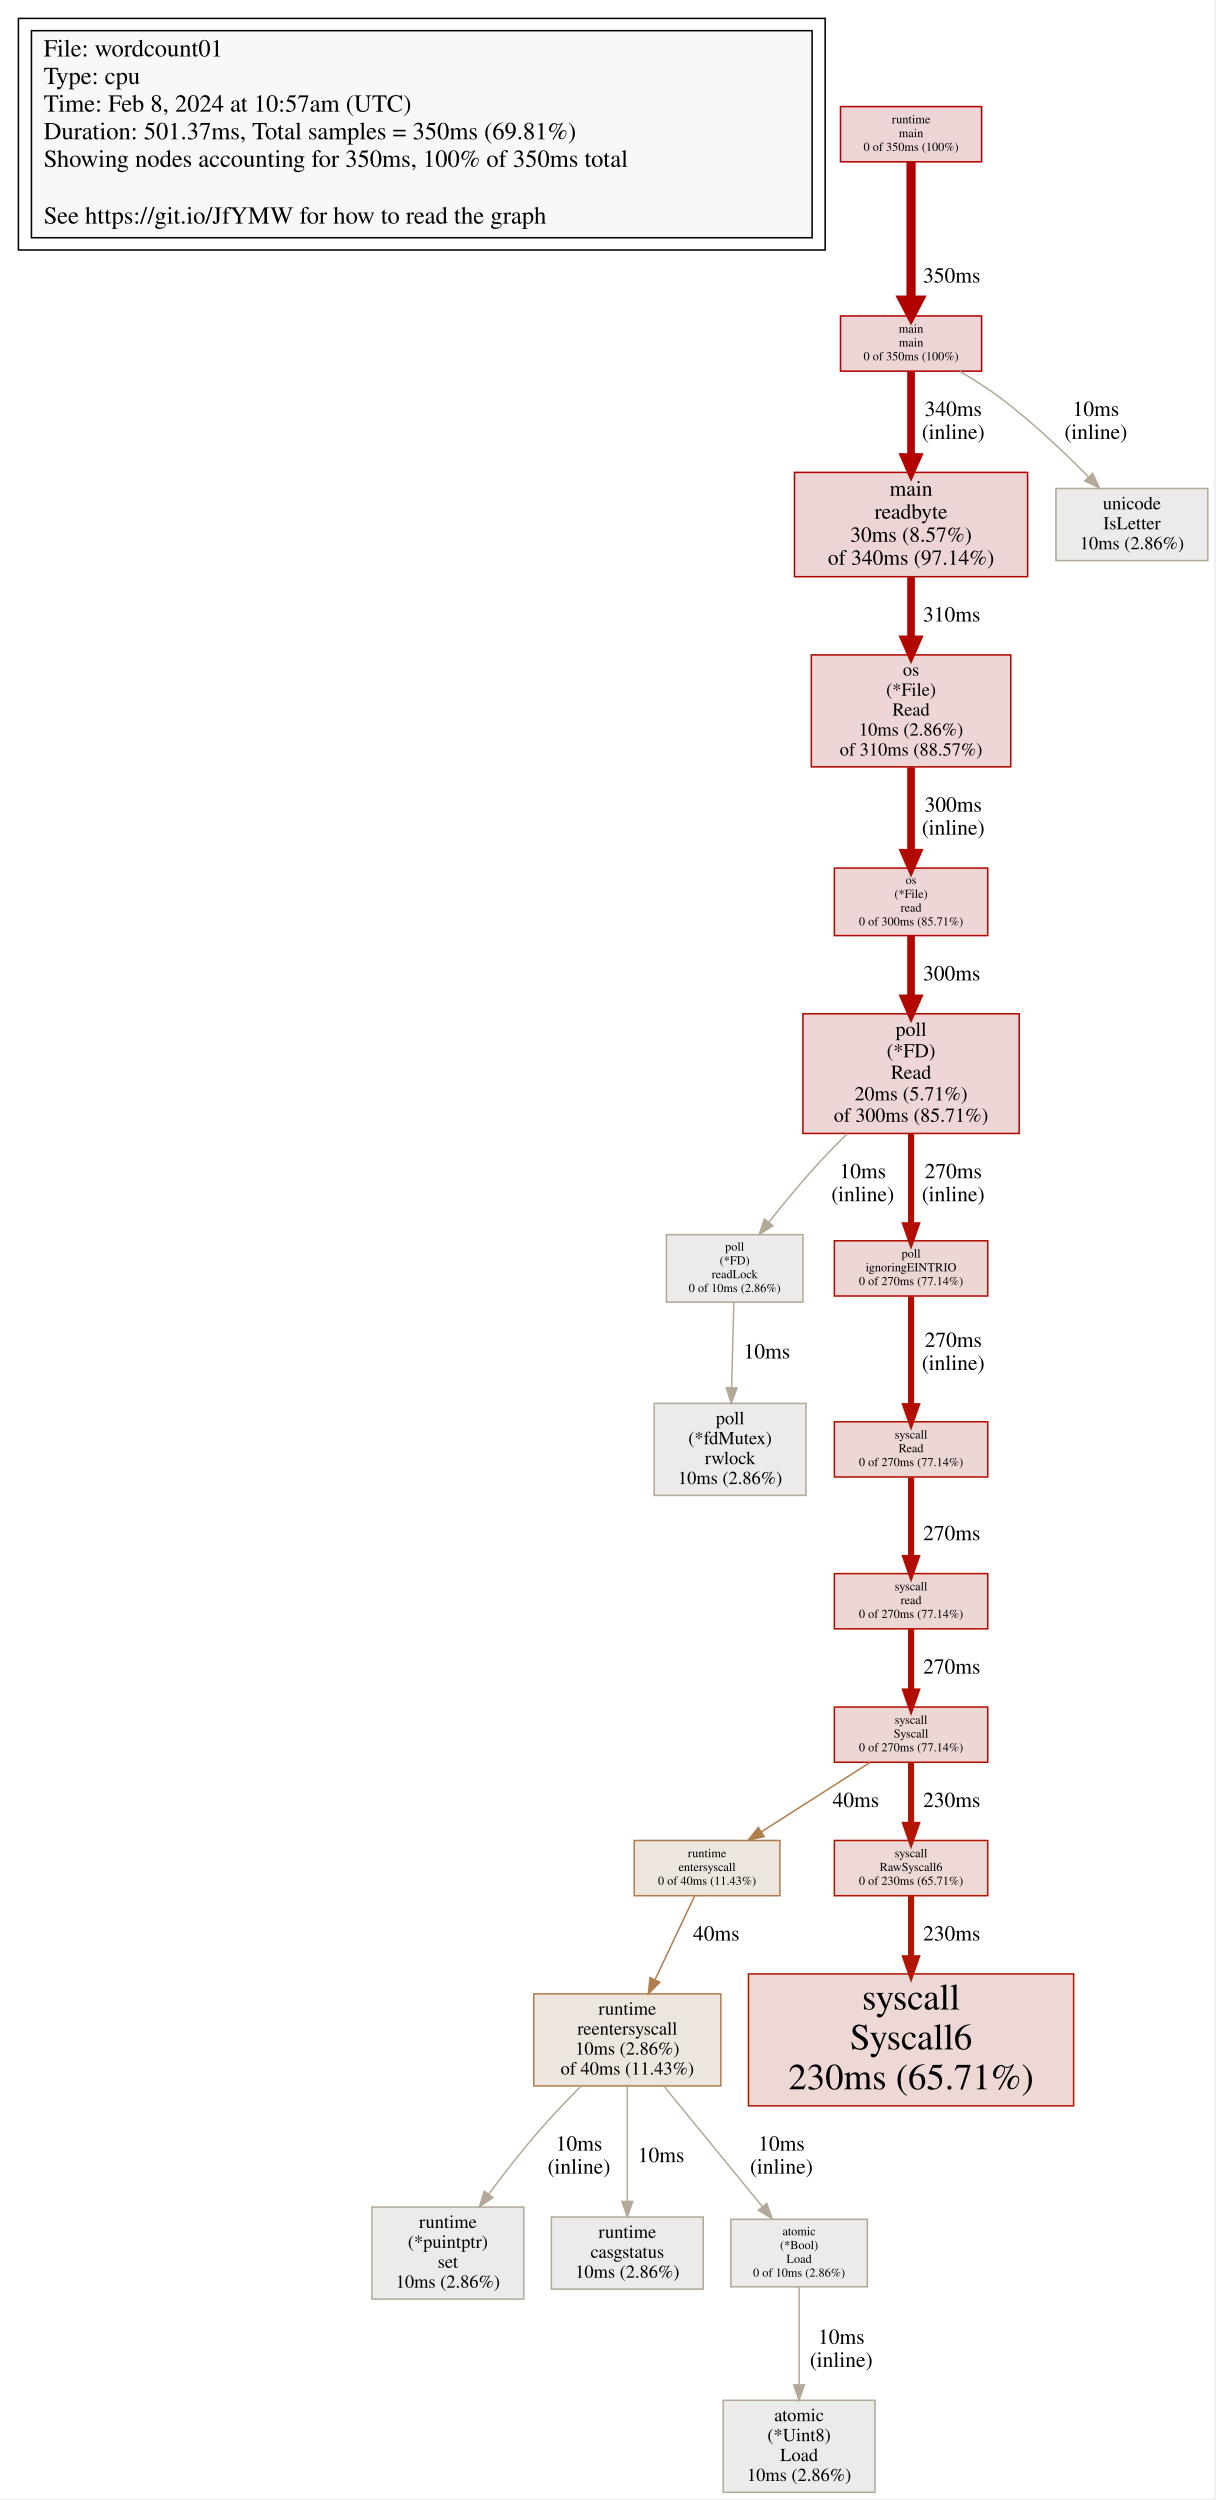
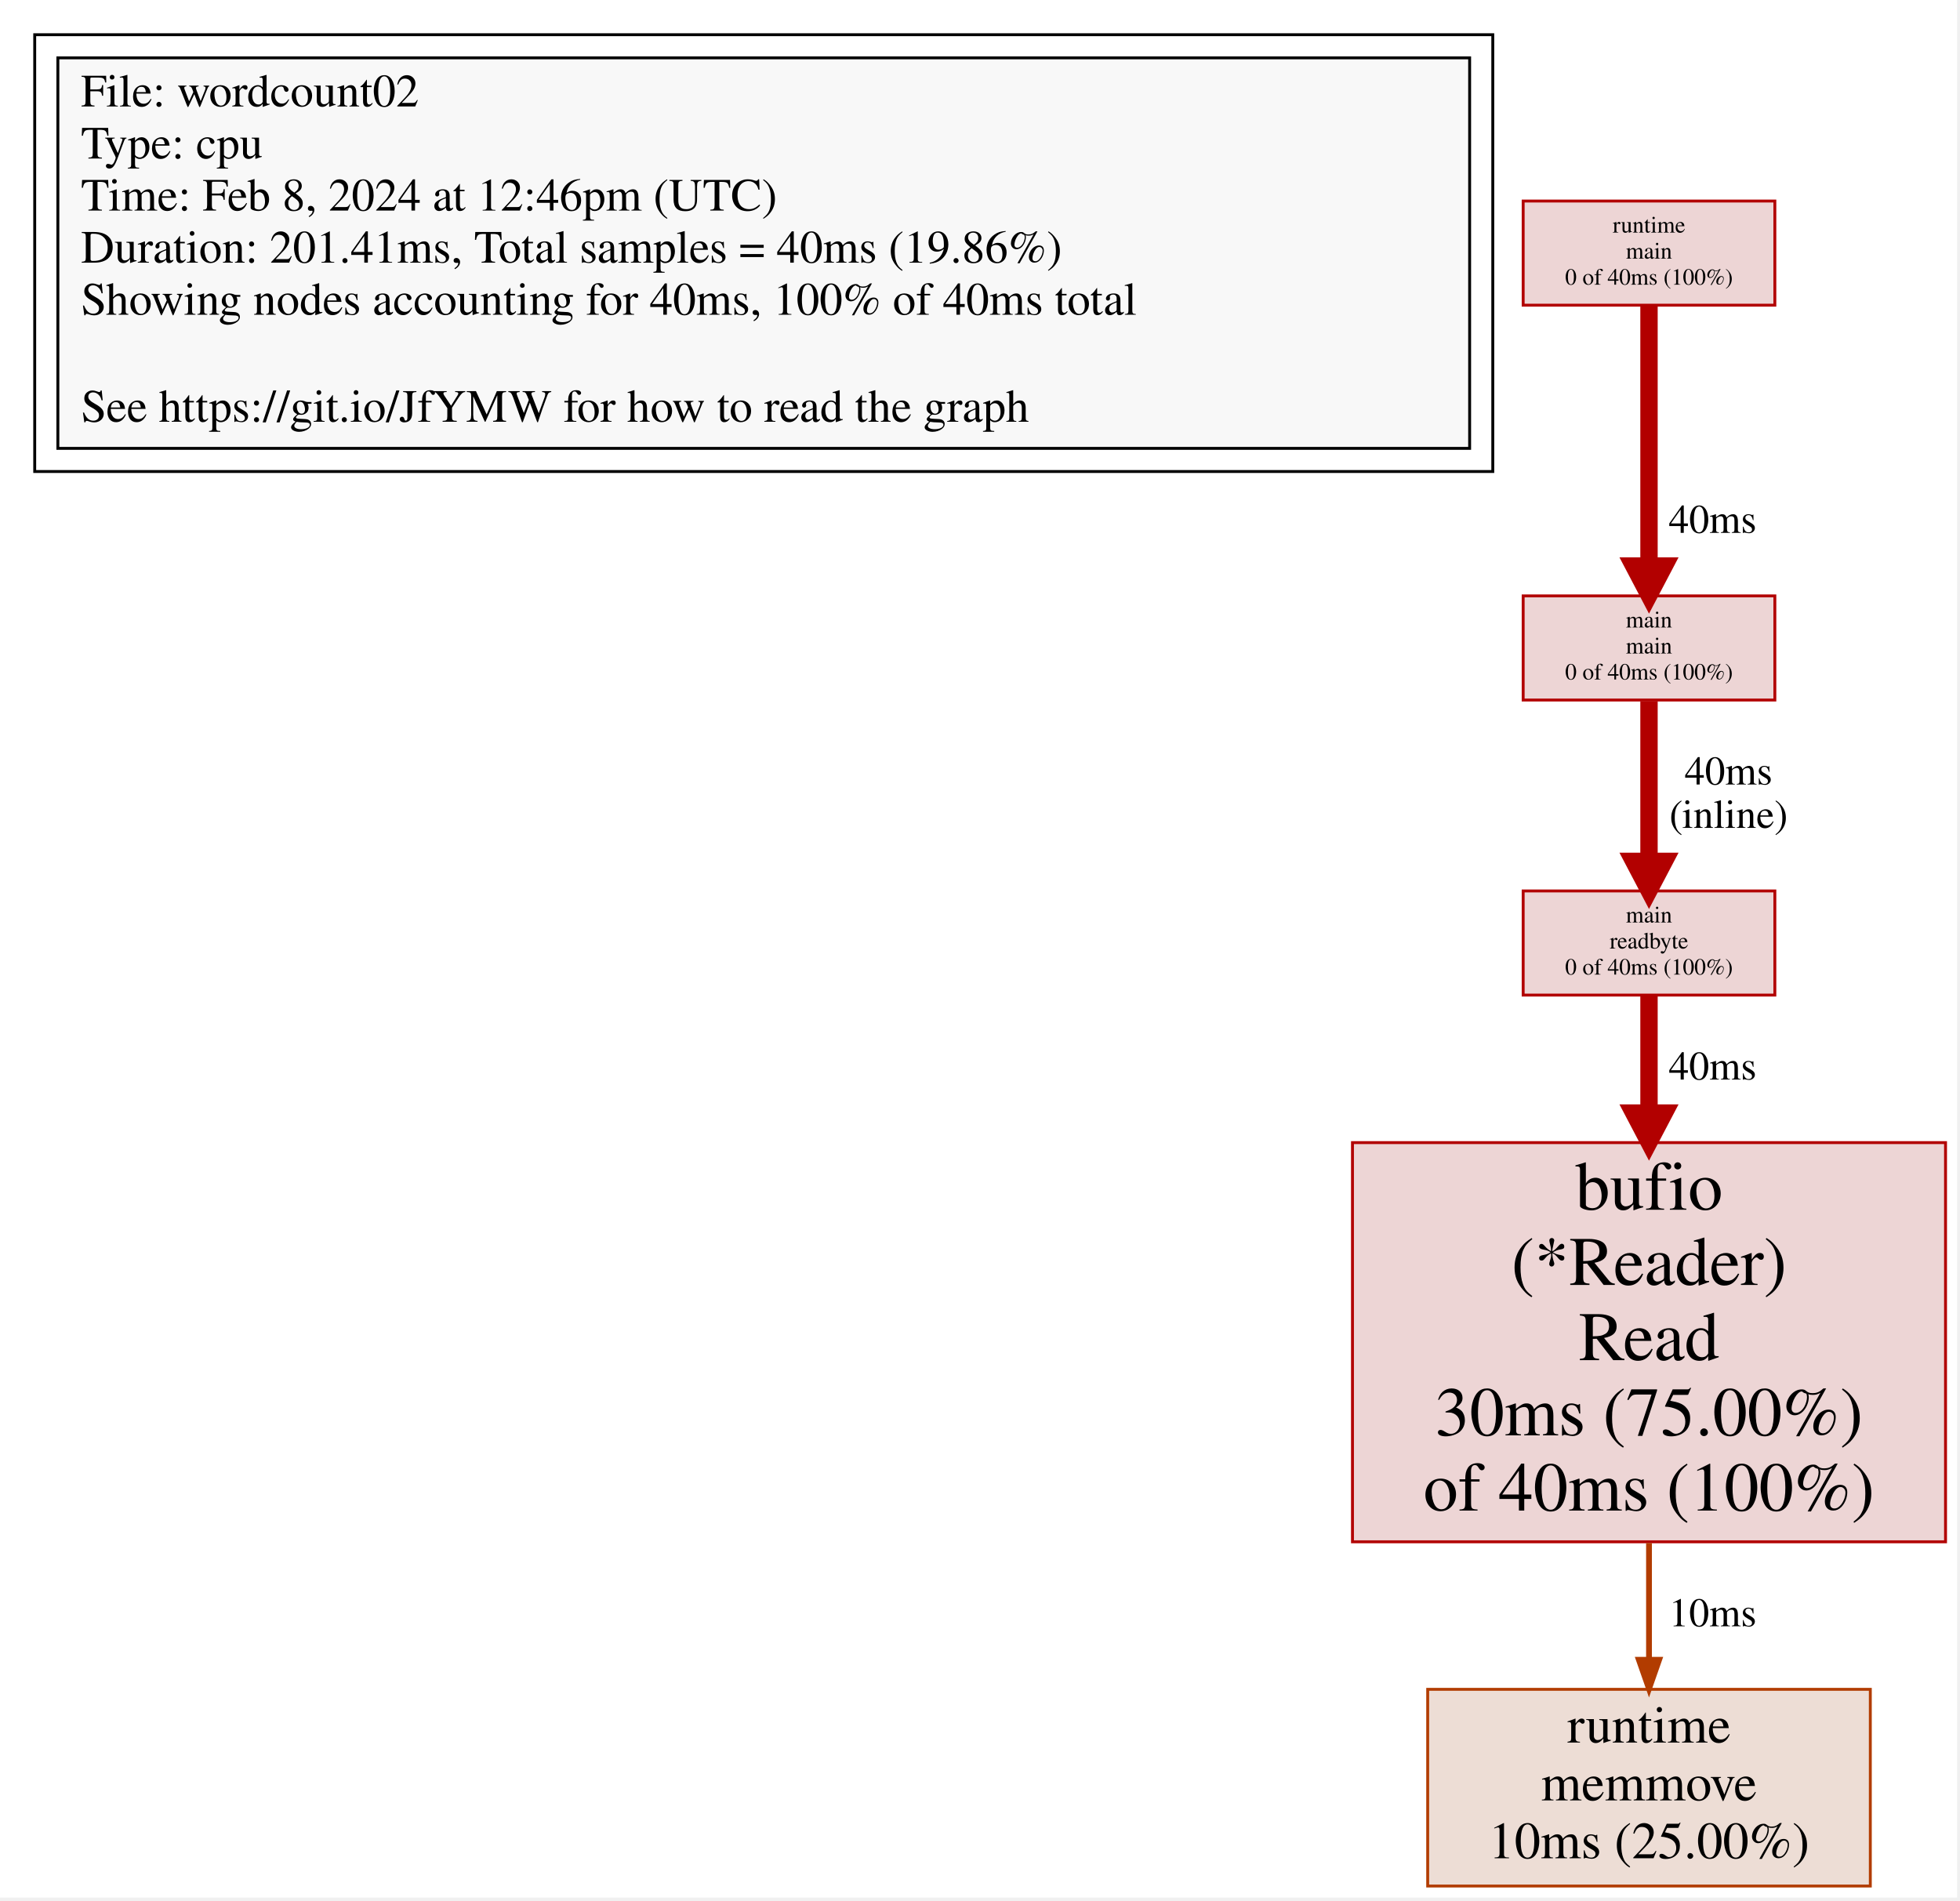
<svg xmlns="http://www.w3.org/2000/svg" xmlns:xlink="http://www.w3.org/1999/xlink" width="100%" height="100%">
  <g id="viewport" transform="scale(0.5,0.5) translate(0,0)">
-     <g id="graph0" class="graph" transform="scale(1 1) rotate(0) translate(4 1625)">
-       <polygon fill="white" stroke="transparent" points="-4,4 -4,-1625 787.5,-1625 787.5,4 -4,4" />
+     <g id="graph0" class="graph" transform="scale(1 1) rotate(0) translate(4 652)">
+       <polygon fill="white" stroke="transparent" points="-4,4 -4,-652 672.5,-652 672.5,4 -4,4" />
      <g id="clust1" class="cluster">
-         <polygon fill="none" stroke="black" points="8,-1462 8,-1613 534,-1613 534,-1462 8,-1462" />
+         <polygon fill="none" stroke="black" points="8,-489 8,-640 512,-640 512,-489 8,-489" />
      </g>
      <g id="node1" class="node">
        <g id="a_node1">
-           <a xlink:title="wordcount01">
-             <polygon fill="#f8f8f8" stroke="black" points="525.5,-1605 16.5,-1605 16.5,-1470 525.5,-1470 525.5,-1605" />
-             <text text-anchor="start" x="24.5" y="-1588.2" font-family="Times,serif" font-size="16.00">File: wordcount01</text>
-             <text text-anchor="start" x="24.5" y="-1570.2" font-family="Times,serif" font-size="16.00">Type: cpu</text>
-             <text text-anchor="start" x="24.5" y="-1552.2" font-family="Times,serif" font-size="16.00">Time: Feb 8, 2024 at 10:57am (UTC)</text>
-             <text text-anchor="start" x="24.5" y="-1534.2" font-family="Times,serif" font-size="16.00">Duration: 501.37ms, Total samples = 350ms (69.81%)</text>
-             <text text-anchor="start" x="24.5" y="-1516.2" font-family="Times,serif" font-size="16.00">Showing nodes accounting for 350ms, 100% of 350ms total</text>
-             <text text-anchor="start" x="24.5" y="-1479.2" font-family="Times,serif" font-size="16.00">See https://git.io/JfYMW for how to read the graph</text>
+           <a xlink:title="wordcount02">
+             <polygon fill="#f8f8f8" stroke="black" points="504,-632 16,-632 16,-497 504,-497 504,-632" />
+             <text text-anchor="start" x="24" y="-615.2" font-family="Times,serif" font-size="16.00">File: wordcount02</text>
+             <text text-anchor="start" x="24" y="-597.2" font-family="Times,serif" font-size="16.00">Type: cpu</text>
+             <text text-anchor="start" x="24" y="-579.2" font-family="Times,serif" font-size="16.00">Time: Feb 8, 2024 at 12:46pm (UTC)</text>
+             <text text-anchor="start" x="24" y="-561.2" font-family="Times,serif" font-size="16.00">Duration: 201.41ms, Total samples = 40ms (19.86%)</text>
+             <text text-anchor="start" x="24" y="-543.2" font-family="Times,serif" font-size="16.00">Showing nodes accounting for 40ms, 100% of 40ms total</text>
+             <text text-anchor="start" x="24" y="-506.2" font-family="Times,serif" font-size="16.00">See https://git.io/JfYMW for how to read the graph</text>
          </a>
        </g>
      </g>
      <g id="node1" class="node">
        <g id="a_node1">
-           <a xlink:title="runtime/internal/syscall.Syscall6 (230ms)">
-             <polygon fill="#edd8d5" stroke="#b21500" points="696,-338 484,-338 484,-252 696,-252 696,-338" />
-             <text text-anchor="middle" x="590" y="-314.8" font-family="Times,serif" font-size="24.00">syscall</text>
-             <text text-anchor="middle" x="590" y="-288.8" font-family="Times,serif" font-size="24.00">Syscall6</text>
-             <text text-anchor="middle" x="590" y="-262.8" font-family="Times,serif" font-size="24.00">230ms (65.71%)</text>
+           <a xlink:title="bufio.(*Reader).Read (40ms)">
+             <polygon fill="#edd5d5" stroke="#b20000" points="668.5,-257 463.5,-257 463.5,-119 668.5,-119 668.5,-257" />
+             <text text-anchor="middle" x="566" y="-233.8" font-family="Times,serif" font-size="24.00">bufio</text>
+             <text text-anchor="middle" x="566" y="-207.8" font-family="Times,serif" font-size="24.00">(*Reader)</text>
+             <text text-anchor="middle" x="566" y="-181.8" font-family="Times,serif" font-size="24.00">Read</text>
+             <text text-anchor="middle" x="566" y="-155.8" font-family="Times,serif" font-size="24.00">30ms (75.00%)</text>
+             <text text-anchor="middle" x="566" y="-129.8" font-family="Times,serif" font-size="24.00">of 40ms (100%)</text>
+           </a>
+         </g>
+       </g>
+       <g id="node3" class="node">
+         <g id="a_node3">
+           <a xlink:title="runtime.memmove (10ms)">
+             <polygon fill="#edddd5" stroke="#b23c00" points="642.5,-68 489.5,-68 489.5,0 642.5,0 642.5,-68" />
+             <text text-anchor="middle" x="566" y="-49.6" font-family="Times,serif" font-size="18.00">runtime</text>
+             <text text-anchor="middle" x="566" y="-29.6" font-family="Times,serif" font-size="18.00">memmove</text>
+             <text text-anchor="middle" x="566" y="-9.6" font-family="Times,serif" font-size="18.00">10ms (25.00%)</text>
+           </a>
+         </g>
+       </g>
+       <g id="edge4" class="edge">
+         <g id="a_edge4">
+           <a xlink:title="bufio.(*Reader).Read -&gt; runtime.memmove (10ms)">
+             <path fill="none" stroke="#b23c00" stroke-width="2" d="M566,-118.56C566,-104.89 566,-90.9 566,-78.36" />
+             <polygon fill="#b23c00" stroke="#b23c00" stroke-width="2" points="569.5,-78.22 566,-68.22 562.5,-78.22 569.5,-78.22" />
+           </a>
+         </g>
+         <g id="a_edge4-label">
+           <a xlink:title="bufio.(*Reader).Read -&gt; runtime.memmove (10ms)">
+             <text text-anchor="middle" x="588" y="-89.8" font-family="Times,serif" font-size="14.00"> 10ms</text>
          </a>
        </g>
      </g>
      <g id="node2" class="node">
        <g id="a_node2">
-           <a xlink:title="runtime.main (350ms)">
-             <polygon fill="#edd5d5" stroke="#b20000" points="636,-1555.5 544,-1555.5 544,-1519.5 636,-1519.5 636,-1555.5" />
-             <text text-anchor="middle" x="590" y="-1544.6" font-family="Times,serif" font-size="8.00">runtime</text>
-             <text text-anchor="middle" x="590" y="-1535.6" font-family="Times,serif" font-size="8.00">main</text>
-             <text text-anchor="middle" x="590" y="-1526.6" font-family="Times,serif" font-size="8.00">0 of 350ms (100%)</text>
+           <a xlink:title="runtime.main (40ms)">
+             <polygon fill="#edd5d5" stroke="#b20000" points="609.5,-582.5 522.5,-582.5 522.5,-546.5 609.5,-546.5 609.5,-582.5" />
+             <text text-anchor="middle" x="566" y="-571.6" font-family="Times,serif" font-size="8.00">runtime</text>
+             <text text-anchor="middle" x="566" y="-562.6" font-family="Times,serif" font-size="8.00">main</text>
+             <text text-anchor="middle" x="566" y="-553.6" font-family="Times,serif" font-size="8.00">0 of 40ms (100%)</text>
          </a>
        </g>
      </g>
-       <g id="node8" class="node">
-         <g id="a_node8">
-           <a xlink:title="main.main (350ms)">
-             <polygon fill="#edd5d5" stroke="#b20000" points="636,-1419 544,-1419 544,-1383 636,-1383 636,-1419" />
-             <text text-anchor="middle" x="590" y="-1408.1" font-family="Times,serif" font-size="8.00">main</text>
-             <text text-anchor="middle" x="590" y="-1399.1" font-family="Times,serif" font-size="8.00">main</text>
-             <text text-anchor="middle" x="590" y="-1390.1" font-family="Times,serif" font-size="8.00">0 of 350ms (100%)</text>
+       <g id="node4" class="node">
+         <g id="a_node4">
+           <a xlink:title="main.main (40ms)">
+             <polygon fill="#edd5d5" stroke="#b20000" points="609.5,-446 522.5,-446 522.5,-410 609.5,-410 609.5,-446" />
+             <text text-anchor="middle" x="566" y="-435.1" font-family="Times,serif" font-size="8.00">main</text>
+             <text text-anchor="middle" x="566" y="-426.1" font-family="Times,serif" font-size="8.00">main</text>
+             <text text-anchor="middle" x="566" y="-417.1" font-family="Times,serif" font-size="8.00">0 of 40ms (100%)</text>
+           </a>
+         </g>
+       </g>
+       <g id="edge3" class="edge">
+         <g id="a_edge3">
+           <a xlink:title="runtime.main -&gt; main.main (40ms)">
+             <path fill="none" stroke="#b20000" stroke-width="6" d="M566,-546.47C566,-523.85 566,-483.64 566,-456.64" />
+             <polygon fill="#b20000" stroke="#b20000" stroke-width="6" points="571.25,-456.32 566,-446.32 560.75,-456.32 571.25,-456.32" />
+           </a>
+         </g>
+         <g id="a_edge3-label">
+           <a xlink:title="runtime.main -&gt; main.main (40ms)">
+             <text text-anchor="middle" x="588" y="-467.8" font-family="Times,serif" font-size="14.00"> 40ms</text>
+           </a>
+         </g>
+       </g>
+       <g id="node5" class="node">
+         <g id="a_node5">
+           <a xlink:title="main.readbyte (40ms)">
+             <polygon fill="#edd5d5" stroke="#b20000" points="609.5,-344 522.5,-344 522.5,-308 609.5,-308 609.5,-344" />
+             <text text-anchor="middle" x="566" y="-333.1" font-family="Times,serif" font-size="8.00">main</text>
+             <text text-anchor="middle" x="566" y="-324.1" font-family="Times,serif" font-size="8.00">readbyte</text>
+             <text text-anchor="middle" x="566" y="-315.1" font-family="Times,serif" font-size="8.00">0 of 40ms (100%)</text>
          </a>
        </g>
      </g>
      <g id="edge1" class="edge">
        <g id="a_edge1">
-           <a xlink:title="runtime.main -&gt; main.main (350ms)">
-             <path fill="none" stroke="#b20000" stroke-width="6" d="M590,-1519.47C590,-1496.85 590,-1456.64 590,-1429.64" />
-             <polygon fill="#b20000" stroke="#b20000" stroke-width="6" points="595.25,-1429.32 590,-1419.32 584.75,-1429.32 595.25,-1429.32" />
+           <a xlink:title="main.main -&gt; main.readbyte (40ms)">
+             <path fill="none" stroke="#b20000" stroke-width="6" d="M566,-409.58C566,-394.38 566,-372.07 566,-354.46" />
+             <polygon fill="#b20000" stroke="#b20000" stroke-width="6" points="571.25,-354.22 566,-344.22 560.75,-354.22 571.25,-354.22" />
          </a>
        </g>
        <g id="a_edge1-label">
-           <a xlink:title="runtime.main -&gt; main.main (350ms)">
-             <text text-anchor="middle" x="616.5" y="-1440.8" font-family="Times,serif" font-size="14.00"> 350ms</text>
-           </a>
-         </g>
-       </g>
-       <g id="node3" class="node">
-         <g id="a_node3">
-           <a xlink:title="internal/poll.(*FD).Read (300ms)">
-             <polygon fill="#edd6d5" stroke="#b20800" points="660.5,-964 519.5,-964 519.5,-886 660.5,-886 660.5,-964" />
-             <text text-anchor="middle" x="590" y="-949.6" font-family="Times,serif" font-size="13.00">poll</text>
-             <text text-anchor="middle" x="590" y="-935.6" font-family="Times,serif" font-size="13.00">(*FD)</text>
-             <text text-anchor="middle" x="590" y="-921.6" font-family="Times,serif" font-size="13.00">Read</text>
-             <text text-anchor="middle" x="590" y="-907.6" font-family="Times,serif" font-size="13.00">20ms (5.71%)</text>
-             <text text-anchor="middle" x="590" y="-893.6" font-family="Times,serif" font-size="13.00">of 300ms (85.71%)</text>
-           </a>
-         </g>
-       </g>
-       <g id="node14" class="node">
-         <g id="a_node14">
-           <a xlink:title="internal/poll.(*FD).readLock (10ms)">
-             <polygon fill="#edebe9" stroke="#b2a999" points="519.5,-820 430.5,-820 430.5,-776 519.5,-776 519.5,-820" />
-             <text text-anchor="middle" x="475" y="-809.6" font-family="Times,serif" font-size="8.00">poll</text>
-             <text text-anchor="middle" x="475" y="-800.6" font-family="Times,serif" font-size="8.00">(*FD)</text>
-             <text text-anchor="middle" x="475" y="-791.6" font-family="Times,serif" font-size="8.00">readLock</text>
-             <text text-anchor="middle" x="475" y="-782.6" font-family="Times,serif" font-size="8.00">0 of 10ms (2.86%)</text>
-           </a>
-         </g>
-       </g>
-       <g id="edge14" class="edge">
-         <g id="a_edge14">
-           <a xlink:title="internal/poll.(*FD).Read -&gt; internal/poll.(*FD).readLock (10ms)">
-             <path fill="none" stroke="#b2a999" d="M548.38,-885.8C542.42,-879.96 536.47,-873.91 531,-868 519.31,-855.37 507.17,-840.64 497.2,-828.04" />
-             <polygon fill="#b2a999" stroke="#b2a999" points="499.91,-825.83 490.98,-820.12 494.4,-830.15 499.91,-825.83" />
-           </a>
-         </g>
-         <g id="a_edge14-label">
-           <a xlink:title="internal/poll.(*FD).Read -&gt; internal/poll.(*FD).readLock (10ms)">
-             <text text-anchor="middle" x="558.5" y="-856.8" font-family="Times,serif" font-size="14.00"> 10ms</text>
-             <text text-anchor="middle" x="558.5" y="-841.8" font-family="Times,serif" font-size="14.00"> (inline)</text>
-           </a>
-         </g>
-       </g>
-       <g id="node15" class="node">
-         <g id="a_node15">
-           <a xlink:title="internal/poll.ignoringEINTRIO (270ms)">
-             <polygon fill="#edd7d5" stroke="#b20d00" points="640,-816 540,-816 540,-780 640,-780 640,-816" />
-             <text text-anchor="middle" x="590" y="-805.1" font-family="Times,serif" font-size="8.00">poll</text>
-             <text text-anchor="middle" x="590" y="-796.1" font-family="Times,serif" font-size="8.00">ignoringEINTRIO</text>
-             <text text-anchor="middle" x="590" y="-787.1" font-family="Times,serif" font-size="8.00">0 of 270ms (77.14%)</text>
-           </a>
-         </g>
-       </g>
-       <g id="edge6" class="edge">
-         <g id="a_edge6">
-           <a xlink:title="internal/poll.(*FD).Read -&gt; internal/poll.ignoringEINTRIO (270ms)">
-             <path fill="none" stroke="#b20d00" stroke-width="4" d="M590,-885.82C590,-866.55 590,-843.64 590,-826.19" />
-             <polygon fill="#b20d00" stroke="#b20d00" stroke-width="4" points="593.5,-826.11 590,-816.11 586.5,-826.11 593.5,-826.11" />
-           </a>
-         </g>
-         <g id="a_edge6-label">
-           <a xlink:title="internal/poll.(*FD).Read -&gt; internal/poll.ignoringEINTRIO (270ms)">
-             <text text-anchor="middle" x="617.5" y="-856.8" font-family="Times,serif" font-size="14.00"> 270ms</text>
-             <text text-anchor="middle" x="617.5" y="-841.8" font-family="Times,serif" font-size="14.00"> (inline)</text>
-           </a>
-         </g>
-       </g>
-       <g id="node4" class="node">
-         <g id="a_node4">
-           <a xlink:title="main.readbyte (340ms)">
-             <polygon fill="#edd5d5" stroke="#b20100" points="666,-1317 514,-1317 514,-1249 666,-1249 666,-1317" />
-             <text text-anchor="middle" x="590" y="-1301.8" font-family="Times,serif" font-size="14.00">main</text>
-             <text text-anchor="middle" x="590" y="-1286.8" font-family="Times,serif" font-size="14.00">readbyte</text>
-             <text text-anchor="middle" x="590" y="-1271.8" font-family="Times,serif" font-size="14.00">30ms (8.57%)</text>
-             <text text-anchor="middle" x="590" y="-1256.8" font-family="Times,serif" font-size="14.00">of 340ms (97.14%)</text>
-           </a>
-         </g>
-       </g>
-       <g id="node7" class="node">
-         <g id="a_node7">
-           <a xlink:title="os.(*File).Read (310ms)">
-             <polygon fill="#edd6d5" stroke="#b20600" points="655,-1198 525,-1198 525,-1125 655,-1125 655,-1198" />
-             <text text-anchor="middle" x="590" y="-1184.4" font-family="Times,serif" font-size="12.00">os</text>
-             <text text-anchor="middle" x="590" y="-1171.4" font-family="Times,serif" font-size="12.00">(*File)</text>
-             <text text-anchor="middle" x="590" y="-1158.4" font-family="Times,serif" font-size="12.00">Read</text>
-             <text text-anchor="middle" x="590" y="-1145.4" font-family="Times,serif" font-size="12.00">10ms (2.86%)</text>
-             <text text-anchor="middle" x="590" y="-1132.4" font-family="Times,serif" font-size="12.00">of 310ms (88.57%)</text>
-           </a>
-         </g>
-       </g>
-       <g id="edge3" class="edge">
-         <g id="a_edge3">
-           <a xlink:title="main.readbyte -&gt; os.(*File).Read (310ms)">
-             <path fill="none" stroke="#b20600" stroke-width="5" d="M590,-1248.71C590,-1236.17 590,-1221.67 590,-1208.18" />
-             <polygon fill="#b20600" stroke="#b20600" stroke-width="5" points="594.38,-1208.12 590,-1198.12 585.63,-1208.12 594.38,-1208.12" />
-           </a>
-         </g>
-         <g id="a_edge3-label">
-           <a xlink:title="main.readbyte -&gt; os.(*File).Read (310ms)">
-             <text text-anchor="middle" x="616.5" y="-1219.8" font-family="Times,serif" font-size="14.00"> 310ms</text>
-           </a>
-         </g>
-       </g>
-       <g id="node5" class="node">
-         <g id="a_node5">
-           <a xlink:title="syscall.Syscall (270ms)">
-             <polygon fill="#edd7d5" stroke="#b20d00" points="640,-512 540,-512 540,-476 640,-476 640,-512" />
-             <text text-anchor="middle" x="590" y="-501.1" font-family="Times,serif" font-size="8.00">syscall</text>
-             <text text-anchor="middle" x="590" y="-492.1" font-family="Times,serif" font-size="8.00">Syscall</text>
-             <text text-anchor="middle" x="590" y="-483.1" font-family="Times,serif" font-size="8.00">0 of 270ms (77.14%)</text>
-           </a>
-         </g>
-       </g>
-       <g id="node17" class="node">
-         <g id="a_node17">
-           <a xlink:title="runtime.entersyscall (40ms)">
-             <polygon fill="#ede6df" stroke="#b27d4c" points="504.5,-425 409.5,-425 409.5,-389 504.5,-389 504.5,-425" />
-             <text text-anchor="middle" x="457" y="-414.1" font-family="Times,serif" font-size="8.00">runtime</text>
-             <text text-anchor="middle" x="457" y="-405.1" font-family="Times,serif" font-size="8.00">entersyscall</text>
-             <text text-anchor="middle" x="457" y="-396.1" font-family="Times,serif" font-size="8.00">0 of 40ms (11.43%)</text>
-           </a>
-         </g>
-       </g>
-       <g id="edge13" class="edge">
-         <g id="a_edge13">
-           <a xlink:title="syscall.Syscall -&gt; runtime.entersyscall (40ms)">
-             <path fill="none" stroke="#b27d4c" d="M563.09,-475.8C542.71,-462.78 514.55,-444.78 492.36,-430.6" />
-             <polygon fill="#b27d4c" stroke="#b27d4c" points="494.19,-427.61 483.87,-425.18 490.42,-433.51 494.19,-427.61" />
-           </a>
-         </g>
-         <g id="a_edge13-label">
-           <a xlink:title="syscall.Syscall -&gt; runtime.entersyscall (40ms)">
-             <text text-anchor="middle" x="554" y="-446.8" font-family="Times,serif" font-size="14.00"> 40ms</text>
-           </a>
-         </g>
-       </g>
-       <g id="node19" class="node">
-         <g id="a_node19">
-           <a xlink:title="syscall.RawSyscall6 (230ms)">
-             <polygon fill="#edd8d5" stroke="#b21500" points="640,-425 540,-425 540,-389 640,-389 640,-425" />
-             <text text-anchor="middle" x="590" y="-414.1" font-family="Times,serif" font-size="8.00">syscall</text>
-             <text text-anchor="middle" x="590" y="-405.1" font-family="Times,serif" font-size="8.00">RawSyscall6</text>
-             <text text-anchor="middle" x="590" y="-396.1" font-family="Times,serif" font-size="8.00">0 of 230ms (65.71%)</text>
-           </a>
-         </g>
-       </g>
-       <g id="edge11" class="edge">
-         <g id="a_edge11">
-           <a xlink:title="syscall.Syscall -&gt; syscall.RawSyscall6 (230ms)">
-             <path fill="none" stroke="#b21500" stroke-width="4" d="M590,-475.8C590,-464.16 590,-448.55 590,-435.24" />
-             <polygon fill="#b21500" stroke="#b21500" stroke-width="4" points="593.5,-435.18 590,-425.18 586.5,-435.18 593.5,-435.18" />
-           </a>
-         </g>
-         <g id="a_edge11-label">
-           <a xlink:title="syscall.Syscall -&gt; syscall.RawSyscall6 (230ms)">
-             <text text-anchor="middle" x="616.5" y="-446.8" font-family="Times,serif" font-size="14.00"> 230ms</text>
-           </a>
-         </g>
-       </g>
-       <g id="node6" class="node">
-         <g id="a_node6">
-           <a xlink:title="runtime.reentersyscall (40ms)">
-             <polygon fill="#ede6df" stroke="#b27d4c" points="466,-325 344,-325 344,-265 466,-265 466,-325" />
-             <text text-anchor="middle" x="405" y="-311.4" font-family="Times,serif" font-size="12.00">runtime</text>
-             <text text-anchor="middle" x="405" y="-298.4" font-family="Times,serif" font-size="12.00">reentersyscall</text>
-             <text text-anchor="middle" x="405" y="-285.4" font-family="Times,serif" font-size="12.00">10ms (2.86%)</text>
-             <text text-anchor="middle" x="405" y="-272.4" font-family="Times,serif" font-size="12.00">of 40ms (11.43%)</text>
-           </a>
-         </g>
-       </g>
-       <g id="node10" class="node">
-         <g id="a_node10">
-           <a xlink:title="runtime.(*puintptr).set (10ms)">
-             <polygon fill="#edebe9" stroke="#b2a999" points="337.5,-186 238.5,-186 238.5,-126 337.5,-126 337.5,-186" />
-             <text text-anchor="middle" x="288" y="-172.4" font-family="Times,serif" font-size="12.00">runtime</text>
-             <text text-anchor="middle" x="288" y="-159.4" font-family="Times,serif" font-size="12.00">(*puintptr)</text>
-             <text text-anchor="middle" x="288" y="-146.4" font-family="Times,serif" font-size="12.00">set</text>
-             <text text-anchor="middle" x="288" y="-133.4" font-family="Times,serif" font-size="12.00">10ms (2.86%)</text>
-           </a>
-         </g>
-       </g>
-       <g id="edge17" class="edge">
-         <g id="a_edge17">
-           <a xlink:title="runtime.reentersyscall -&gt; runtime.(*puintptr).set (10ms)">
-             <path fill="none" stroke="#b2a999" d="M374.79,-264.83C365.3,-255.26 354.96,-244.4 346,-234 335.25,-221.52 324.19,-207.25 314.65,-194.42" />
-             <polygon fill="#b2a999" stroke="#b2a999" points="317.36,-192.2 308.61,-186.22 311.72,-196.35 317.36,-192.2" />
-           </a>
-         </g>
-         <g id="a_edge17-label">
-           <a xlink:title="runtime.reentersyscall -&gt; runtime.(*puintptr).set (10ms)">
-             <text text-anchor="middle" x="373.5" y="-222.8" font-family="Times,serif" font-size="14.00"> 10ms</text>
-             <text text-anchor="middle" x="373.5" y="-207.8" font-family="Times,serif" font-size="14.00"> (inline)</text>
-           </a>
-         </g>
-       </g>
-       <g id="node11" class="node">
-         <g id="a_node11">
-           <a xlink:title="runtime.casgstatus (10ms)">
-             <polygon fill="#edebe9" stroke="#b2a999" points="454.5,-179.5 355.5,-179.5 355.5,-132.5 454.5,-132.5 454.5,-179.5" />
-             <text text-anchor="middle" x="405" y="-165.9" font-family="Times,serif" font-size="12.00">runtime</text>
-             <text text-anchor="middle" x="405" y="-152.9" font-family="Times,serif" font-size="12.00">casgstatus</text>
-             <text text-anchor="middle" x="405" y="-139.9" font-family="Times,serif" font-size="12.00">10ms (2.86%)</text>
-           </a>
-         </g>
-       </g>
-       <g id="edge18" class="edge">
-         <g id="a_edge18">
-           <a xlink:title="runtime.reentersyscall -&gt; runtime.casgstatus (10ms)">
-             <path fill="none" stroke="#b2a999" d="M405,-264.95C405,-242.98 405,-212.8 405,-189.93" />
-             <polygon fill="#b2a999" stroke="#b2a999" points="408.5,-189.68 405,-179.68 401.5,-189.68 408.5,-189.68" />
-           </a>
-         </g>
-         <g id="a_edge18-label">
-           <a xlink:title="runtime.reentersyscall -&gt; runtime.casgstatus (10ms)">
-             <text text-anchor="middle" x="427" y="-215.3" font-family="Times,serif" font-size="14.00"> 10ms</text>
-           </a>
-         </g>
-       </g>
-       <g id="node18" class="node">
-         <g id="a_node18">
-           <a xlink:title="runtime/internal/atomic.(*Bool).Load (10ms)">
-             <polygon fill="#edebe9" stroke="#b2a999" points="561.5,-178 472.5,-178 472.5,-134 561.5,-134 561.5,-178" />
-             <text text-anchor="middle" x="517" y="-167.6" font-family="Times,serif" font-size="8.00">atomic</text>
-             <text text-anchor="middle" x="517" y="-158.6" font-family="Times,serif" font-size="8.00">(*Bool)</text>
-             <text text-anchor="middle" x="517" y="-149.6" font-family="Times,serif" font-size="8.00">Load</text>
-             <text text-anchor="middle" x="517" y="-140.6" font-family="Times,serif" font-size="8.00">0 of 10ms (2.86%)</text>
-           </a>
-         </g>
-       </g>
-       <g id="edge19" class="edge">
-         <g id="a_edge19">
-           <a xlink:title="runtime.reentersyscall -&gt; runtime/internal/atomic.(*Bool).Load (10ms)">
-             <path fill="none" stroke="#b2a999" d="M428.75,-264.95C447.71,-241.76 474.14,-209.43 493.13,-186.2" />
-             <polygon fill="#b2a999" stroke="#b2a999" points="495.89,-188.35 499.51,-178.4 490.47,-183.92 495.89,-188.35" />
-           </a>
-         </g>
-         <g id="a_edge19-label">
-           <a xlink:title="runtime.reentersyscall -&gt; runtime/internal/atomic.(*Bool).Load (10ms)">
-             <text text-anchor="middle" x="505.5" y="-222.8" font-family="Times,serif" font-size="14.00"> 10ms</text>
-             <text text-anchor="middle" x="505.5" y="-207.8" font-family="Times,serif" font-size="14.00"> (inline)</text>
-           </a>
-         </g>
-       </g>
-       <g id="node16" class="node">
-         <g id="a_node16">
-           <a xlink:title="os.(*File).read (300ms)">
-             <polygon fill="#edd6d5" stroke="#b20800" points="640,-1059 540,-1059 540,-1015 640,-1015 640,-1059" />
-             <text text-anchor="middle" x="590" y="-1048.6" font-family="Times,serif" font-size="8.00">os</text>
-             <text text-anchor="middle" x="590" y="-1039.6" font-family="Times,serif" font-size="8.00">(*File)</text>
-             <text text-anchor="middle" x="590" y="-1030.6" font-family="Times,serif" font-size="8.00">read</text>
-             <text text-anchor="middle" x="590" y="-1021.6" font-family="Times,serif" font-size="8.00">0 of 300ms (85.71%)</text>
-           </a>
-         </g>
-       </g>
-       <g id="edge4" class="edge">
-         <g id="a_edge4">
-           <a xlink:title="os.(*File).Read -&gt; os.(*File).read (300ms)">
-             <path fill="none" stroke="#b20800" stroke-width="5" d="M590,-1124.74C590,-1107.24 590,-1086.37 590,-1069.49" />
-             <polygon fill="#b20800" stroke="#b20800" stroke-width="5" points="594.38,-1069.04 590,-1059.04 585.63,-1069.04 594.38,-1069.04" />
-           </a>
-         </g>
-         <g id="a_edge4-label">
-           <a xlink:title="os.(*File).Read -&gt; os.(*File).read (300ms)">
-             <text text-anchor="middle" x="617.5" y="-1095.8" font-family="Times,serif" font-size="14.00"> 300ms</text>
-             <text text-anchor="middle" x="617.5" y="-1080.8" font-family="Times,serif" font-size="14.00"> (inline)</text>
+           <a xlink:title="main.main -&gt; main.readbyte (40ms)">
+             <text text-anchor="middle" x="593.5" y="-380.8" font-family="Times,serif" font-size="14.00"> 40ms</text>
+             <text text-anchor="middle" x="593.5" y="-365.8" font-family="Times,serif" font-size="14.00"> (inline)</text>
          </a>
        </g>
      </g>
      <g id="edge2" class="edge">
        <g id="a_edge2">
-           <a xlink:title="main.main -&gt; main.readbyte (340ms)">
-             <path fill="none" stroke="#b20100" stroke-width="5" d="M590,-1382.88C590,-1368.25 590,-1346.54 590,-1327.19" />
-             <polygon fill="#b20100" stroke="#b20100" stroke-width="5" points="594.38,-1327.04 590,-1317.04 585.63,-1327.04 594.38,-1327.04" />
+           <a xlink:title="main.readbyte -&gt; bufio.(*Reader).Read (40ms)">
+             <path fill="none" stroke="#b20000" stroke-width="6" d="M566,-307.78C566,-297.1 566,-282.56 566,-267.3" />
+             <polygon fill="#b20000" stroke="#b20000" stroke-width="6" points="571.25,-267.21 566,-257.21 560.75,-267.21 571.25,-267.21" />
          </a>
        </g>
        <g id="a_edge2-label">
-           <a xlink:title="main.main -&gt; main.readbyte (340ms)">
-             <text text-anchor="middle" x="617.5" y="-1353.8" font-family="Times,serif" font-size="14.00"> 340ms</text>
-             <text text-anchor="middle" x="617.5" y="-1338.8" font-family="Times,serif" font-size="14.00"> (inline)</text>
-           </a>
-         </g>
-       </g>
-       <g id="node13" class="node">
-         <g id="a_node13">
-           <a xlink:title="unicode.IsLetter (10ms)">
-             <polygon fill="#edebe9" stroke="#b2a999" points="783.5,-1306.5 684.5,-1306.5 684.5,-1259.5 783.5,-1259.5 783.5,-1306.5" />
-             <text text-anchor="middle" x="734" y="-1292.9" font-family="Times,serif" font-size="12.00">unicode</text>
-             <text text-anchor="middle" x="734" y="-1279.9" font-family="Times,serif" font-size="12.00">IsLetter</text>
-             <text text-anchor="middle" x="734" y="-1266.9" font-family="Times,serif" font-size="12.00">10ms (2.86%)</text>
-           </a>
-         </g>
-       </g>
-       <g id="edge16" class="edge">
-         <g id="a_edge16">
-           <a xlink:title="main.main -&gt; unicode.IsLetter (10ms)">
-             <path fill="none" stroke="#b2a999" d="M621.78,-1382.92C630.85,-1377.58 640.55,-1371.4 649,-1365 669.11,-1349.77 689.64,-1330.33 705.48,-1314.32" />
-             <polygon fill="#b2a999" stroke="#b2a999" points="708.38,-1316.37 712.86,-1306.77 703.37,-1311.47 708.38,-1316.37" />
-           </a>
-         </g>
-         <g id="a_edge16-label">
-           <a xlink:title="main.main -&gt; unicode.IsLetter (10ms)">
-             <text text-anchor="middle" x="710.5" y="-1353.8" font-family="Times,serif" font-size="14.00"> 10ms</text>
-             <text text-anchor="middle" x="710.5" y="-1338.8" font-family="Times,serif" font-size="14.00"> (inline)</text>
-           </a>
-         </g>
-       </g>
-       <g id="node9" class="node">
-         <g id="a_node9">
-           <a xlink:title="internal/poll.(*fdMutex).rwlock (10ms)">
-             <polygon fill="#edebe9" stroke="#b2a999" points="521.5,-710 422.5,-710 422.5,-650 521.5,-650 521.5,-710" />
-             <text text-anchor="middle" x="472" y="-696.4" font-family="Times,serif" font-size="12.00">poll</text>
-             <text text-anchor="middle" x="472" y="-683.4" font-family="Times,serif" font-size="12.00">(*fdMutex)</text>
-             <text text-anchor="middle" x="472" y="-670.4" font-family="Times,serif" font-size="12.00">rwlock</text>
-             <text text-anchor="middle" x="472" y="-657.4" font-family="Times,serif" font-size="12.00">10ms (2.86%)</text>
-           </a>
-         </g>
-       </g>
-       <g id="node12" class="node">
-         <g id="a_node12">
-           <a xlink:title="runtime/internal/atomic.(*Uint8).Load (10ms)">
-             <polygon fill="#edebe9" stroke="#b2a999" points="566.5,-60 467.5,-60 467.5,0 566.5,0 566.5,-60" />
-             <text text-anchor="middle" x="517" y="-46.4" font-family="Times,serif" font-size="12.00">atomic</text>
-             <text text-anchor="middle" x="517" y="-33.4" font-family="Times,serif" font-size="12.00">(*Uint8)</text>
-             <text text-anchor="middle" x="517" y="-20.4" font-family="Times,serif" font-size="12.00">Load</text>
-             <text text-anchor="middle" x="517" y="-7.4" font-family="Times,serif" font-size="12.00">10ms (2.86%)</text>
-           </a>
-         </g>
-       </g>
-       <g id="edge15" class="edge">
-         <g id="a_edge15">
-           <a xlink:title="internal/poll.(*FD).readLock -&gt; internal/poll.(*fdMutex).rwlock (10ms)">
-             <path fill="none" stroke="#b2a999" d="M474.46,-775.99C474.05,-760.46 473.5,-738.85 473.01,-720.16" />
-             <polygon fill="#b2a999" stroke="#b2a999" points="476.51,-720.05 472.75,-710.14 469.51,-720.23 476.51,-720.05" />
-           </a>
-         </g>
-         <g id="a_edge15-label">
-           <a xlink:title="internal/poll.(*FD).readLock -&gt; internal/poll.(*fdMutex).rwlock (10ms)">
-             <text text-anchor="middle" x="496" y="-739.3" font-family="Times,serif" font-size="14.00"> 10ms</text>
-           </a>
-         </g>
-       </g>
-       <g id="node20" class="node">
-         <g id="a_node20">
-           <a xlink:title="syscall.Read (270ms)">
-             <polygon fill="#edd7d5" stroke="#b20d00" points="640,-698 540,-698 540,-662 640,-662 640,-698" />
-             <text text-anchor="middle" x="590" y="-687.1" font-family="Times,serif" font-size="8.00">syscall</text>
-             <text text-anchor="middle" x="590" y="-678.1" font-family="Times,serif" font-size="8.00">Read</text>
-             <text text-anchor="middle" x="590" y="-669.1" font-family="Times,serif" font-size="8.00">0 of 270ms (77.14%)</text>
-           </a>
-         </g>
-       </g>
-       <g id="edge7" class="edge">
-         <g id="a_edge7">
-           <a xlink:title="internal/poll.ignoringEINTRIO -&gt; syscall.Read (270ms)">
-             <path fill="none" stroke="#b20d00" stroke-width="4" d="M590,-779.88C590,-761.04 590,-730.47 590,-708.3" />
-             <polygon fill="#b20d00" stroke="#b20d00" stroke-width="4" points="593.5,-708.19 590,-698.19 586.5,-708.19 593.5,-708.19" />
-           </a>
-         </g>
-         <g id="a_edge7-label">
-           <a xlink:title="internal/poll.ignoringEINTRIO -&gt; syscall.Read (270ms)">
-             <text text-anchor="middle" x="617.5" y="-746.8" font-family="Times,serif" font-size="14.00"> 270ms</text>
-             <text text-anchor="middle" x="617.5" y="-731.8" font-family="Times,serif" font-size="14.00"> (inline)</text>
-           </a>
-         </g>
-       </g>
-       <g id="edge5" class="edge">
-         <g id="a_edge5">
-           <a xlink:title="os.(*File).read -&gt; internal/poll.(*FD).Read (300ms)">
-             <path fill="none" stroke="#b20800" stroke-width="5" d="M590,-1014.79C590,-1003.24 590,-988.43 590,-974.24" />
-             <polygon fill="#b20800" stroke="#b20800" stroke-width="5" points="594.38,-974.07 590,-964.07 585.63,-974.07 594.38,-974.07" />
-           </a>
-         </g>
-         <g id="a_edge5-label">
-           <a xlink:title="os.(*File).read -&gt; internal/poll.(*FD).Read (300ms)">
-             <text text-anchor="middle" x="616.5" y="-985.8" font-family="Times,serif" font-size="14.00"> 300ms</text>
-           </a>
-         </g>
-       </g>
-       <g id="edge12" class="edge">
-         <g id="a_edge12">
-           <a xlink:title="runtime.entersyscall -&gt; runtime.reentersyscall (40ms)">
-             <path fill="none" stroke="#b27d4c" d="M448.88,-388.81C441.98,-374.24 431.85,-352.79 423.05,-334.19" />
-             <polygon fill="#b27d4c" stroke="#b27d4c" points="426.17,-332.59 418.73,-325.05 419.84,-335.58 426.17,-332.59" />
-           </a>
-         </g>
-         <g id="a_edge12-label">
-           <a xlink:title="runtime.entersyscall -&gt; runtime.reentersyscall (40ms)">
-             <text text-anchor="middle" x="463" y="-359.8" font-family="Times,serif" font-size="14.00"> 40ms</text>
-           </a>
-         </g>
-       </g>
-       <g id="edge20" class="edge">
-         <g id="a_edge20">
-           <a xlink:title="runtime/internal/atomic.(*Bool).Load -&gt; runtime/internal/atomic.(*Uint8).Load (10ms)">
-             <path fill="none" stroke="#b2a999" d="M517,-133.97C517,-116.59 517,-91.44 517,-70.34" />
-             <polygon fill="#b2a999" stroke="#b2a999" points="520.5,-70.06 517,-60.06 513.5,-70.06 520.5,-70.06" />
-           </a>
-         </g>
-         <g id="a_edge20-label">
-           <a xlink:title="runtime/internal/atomic.(*Bool).Load -&gt; runtime/internal/atomic.(*Uint8).Load (10ms)">
-             <text text-anchor="middle" x="544.5" y="-96.8" font-family="Times,serif" font-size="14.00"> 10ms</text>
-             <text text-anchor="middle" x="544.5" y="-81.8" font-family="Times,serif" font-size="14.00"> (inline)</text>
-           </a>
-         </g>
-       </g>
-       <g id="edge10" class="edge">
-         <g id="a_edge10">
-           <a xlink:title="syscall.RawSyscall6 -&gt; runtime/internal/syscall.Syscall6 (230ms)">
-             <path fill="none" stroke="#b21500" stroke-width="4" d="M590,-388.81C590,-377.82 590,-362.91 590,-348.26" />
-             <polygon fill="#b21500" stroke="#b21500" stroke-width="4" points="593.5,-348.21 590,-338.21 586.5,-348.21 593.5,-348.21" />
-           </a>
-         </g>
-         <g id="a_edge10-label">
-           <a xlink:title="syscall.RawSyscall6 -&gt; runtime/internal/syscall.Syscall6 (230ms)">
-             <text text-anchor="middle" x="616.5" y="-359.8" font-family="Times,serif" font-size="14.00"> 230ms</text>
-           </a>
-         </g>
-       </g>
-       <g id="node21" class="node">
-         <g id="a_node21">
-           <a xlink:title="syscall.read (270ms)">
-             <polygon fill="#edd7d5" stroke="#b20d00" points="640,-599 540,-599 540,-563 640,-563 640,-599" />
-             <text text-anchor="middle" x="590" y="-588.1" font-family="Times,serif" font-size="8.00">syscall</text>
-             <text text-anchor="middle" x="590" y="-579.1" font-family="Times,serif" font-size="8.00">read</text>
-             <text text-anchor="middle" x="590" y="-570.1" font-family="Times,serif" font-size="8.00">0 of 270ms (77.14%)</text>
-           </a>
-         </g>
-       </g>
-       <g id="edge8" class="edge">
-         <g id="a_edge8">
-           <a xlink:title="syscall.Read -&gt; syscall.read (270ms)">
-             <path fill="none" stroke="#b20d00" stroke-width="4" d="M590,-661.66C590,-647.18 590,-626.26 590,-609.5" />
-             <polygon fill="#b20d00" stroke="#b20d00" stroke-width="4" points="593.5,-609.19 590,-599.19 586.5,-609.19 593.5,-609.19" />
-           </a>
-         </g>
-         <g id="a_edge8-label">
-           <a xlink:title="syscall.Read -&gt; syscall.read (270ms)">
-             <text text-anchor="middle" x="616.5" y="-620.8" font-family="Times,serif" font-size="14.00"> 270ms</text>
-           </a>
-         </g>
-       </g>
-       <g id="edge9" class="edge">
-         <g id="a_edge9">
-           <a xlink:title="syscall.read -&gt; syscall.Syscall (270ms)">
-             <path fill="none" stroke="#b20d00" stroke-width="4" d="M590,-562.8C590,-551.16 590,-535.55 590,-522.24" />
-             <polygon fill="#b20d00" stroke="#b20d00" stroke-width="4" points="593.5,-522.18 590,-512.18 586.5,-522.18 593.5,-522.18" />
-           </a>
-         </g>
-         <g id="a_edge9-label">
-           <a xlink:title="syscall.read -&gt; syscall.Syscall (270ms)">
-             <text text-anchor="middle" x="616.5" y="-533.8" font-family="Times,serif" font-size="14.00"> 270ms</text>
+           <a xlink:title="main.readbyte -&gt; bufio.(*Reader).Read (40ms)">
+             <text text-anchor="middle" x="588" y="-278.8" font-family="Times,serif" font-size="14.00"> 40ms</text>
          </a>
        </g>
      </g>
    </g>
  </g>
</svg>
